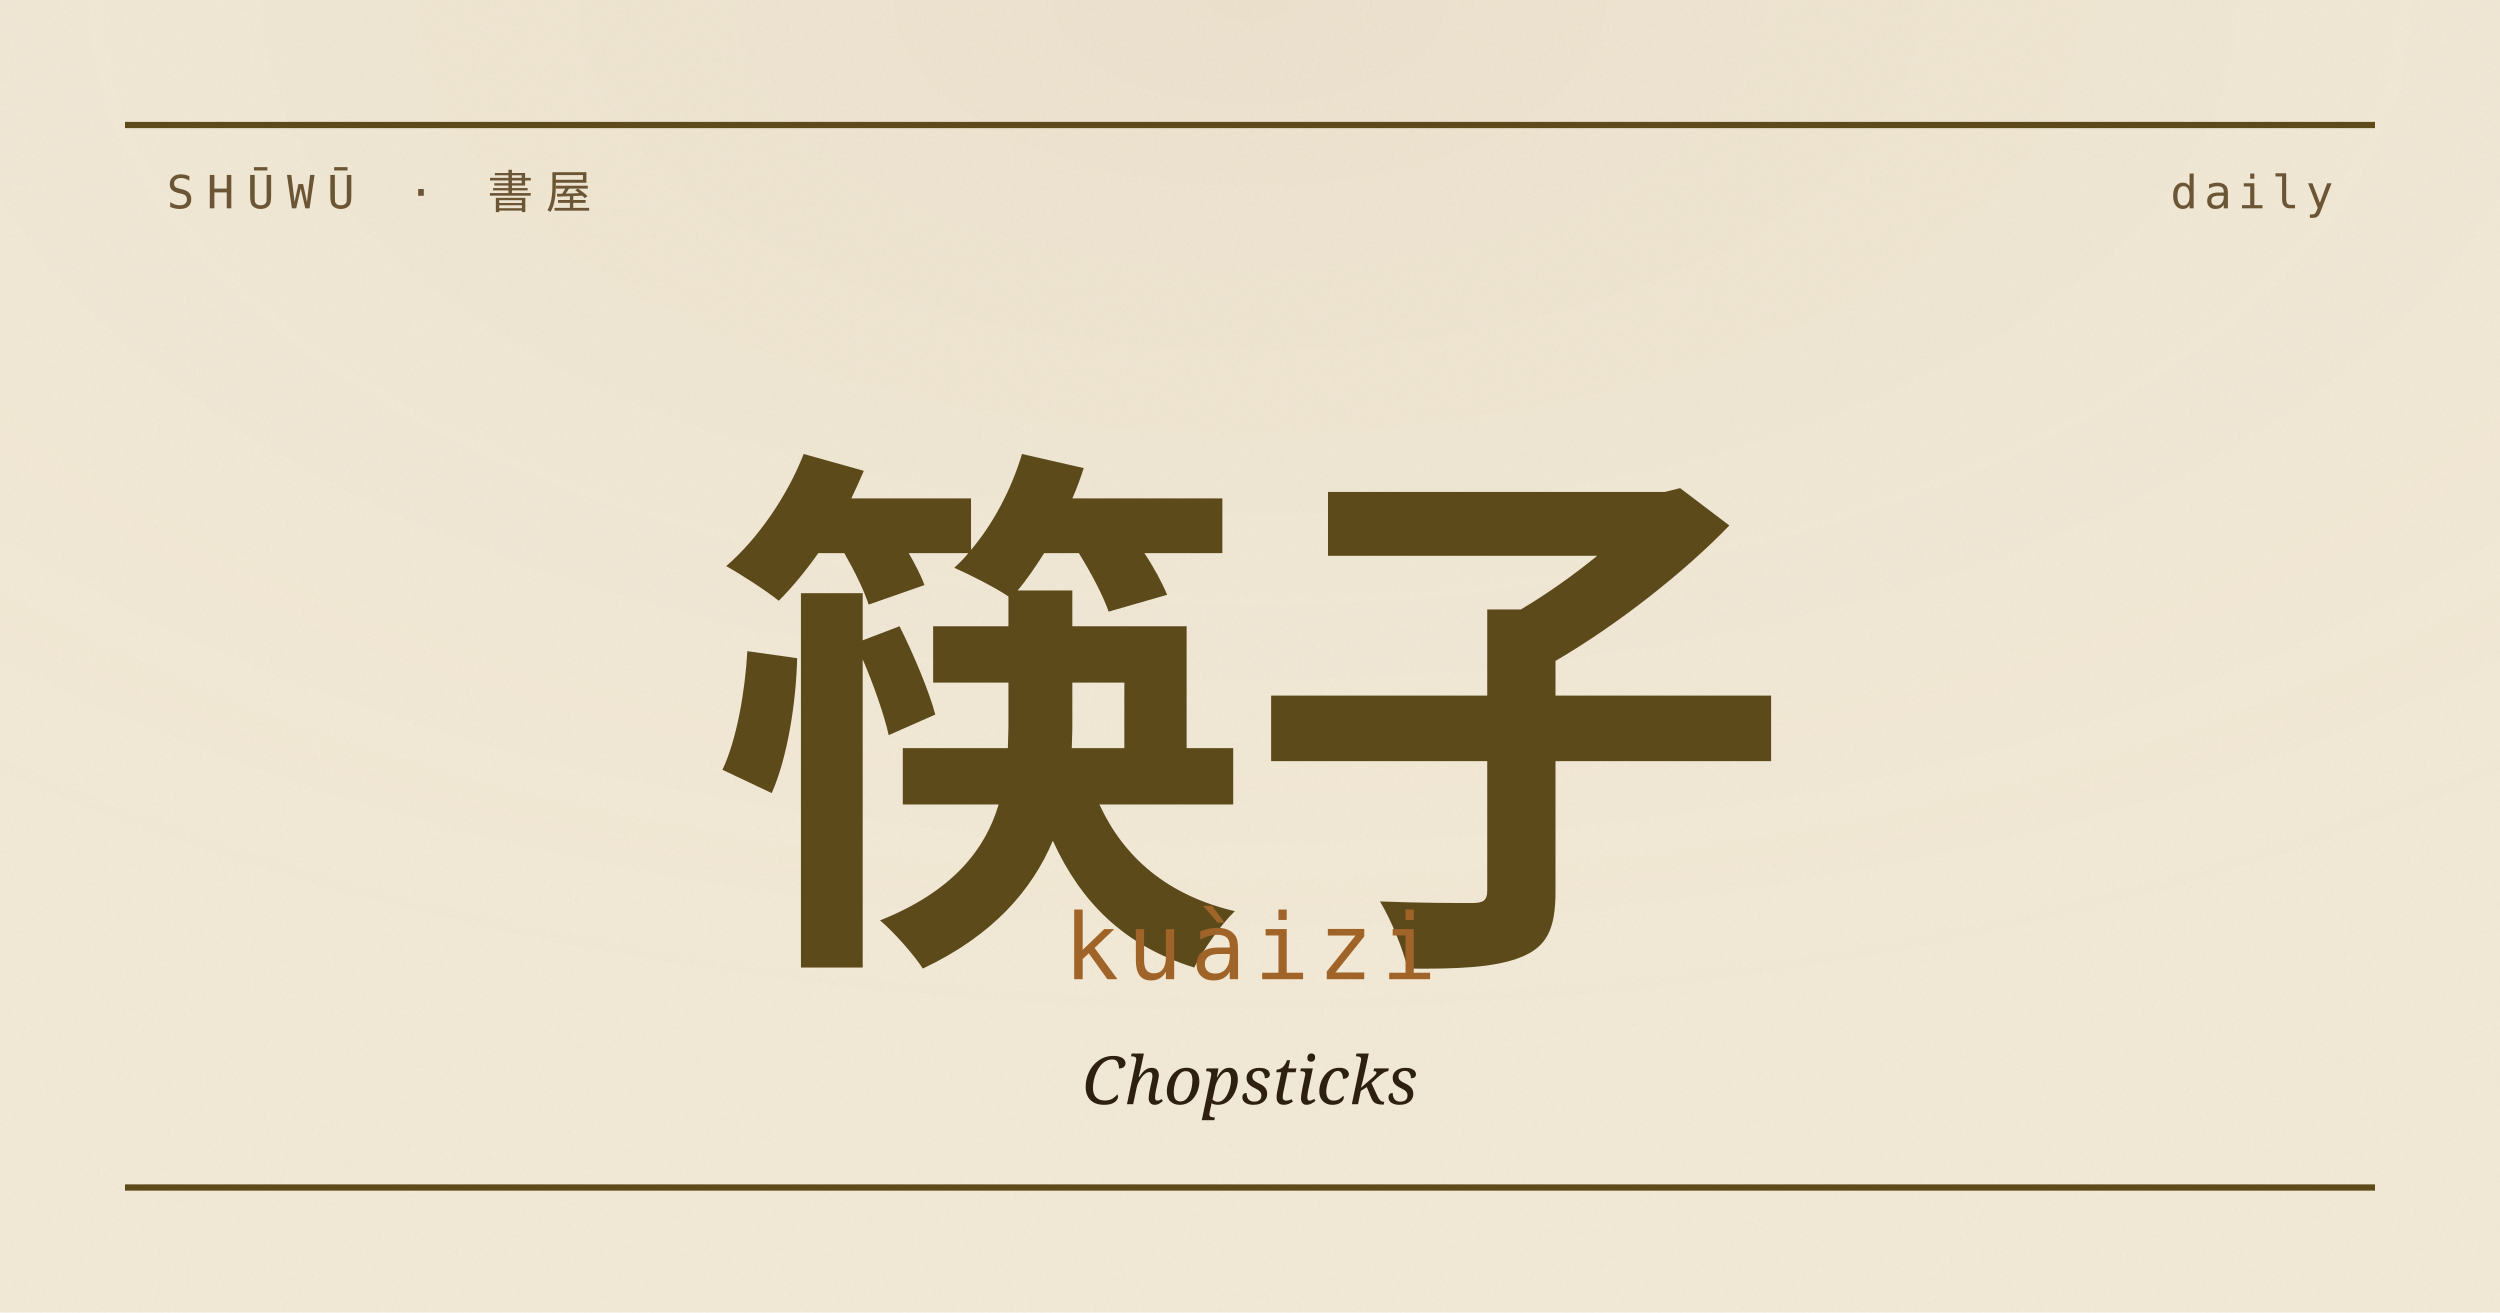
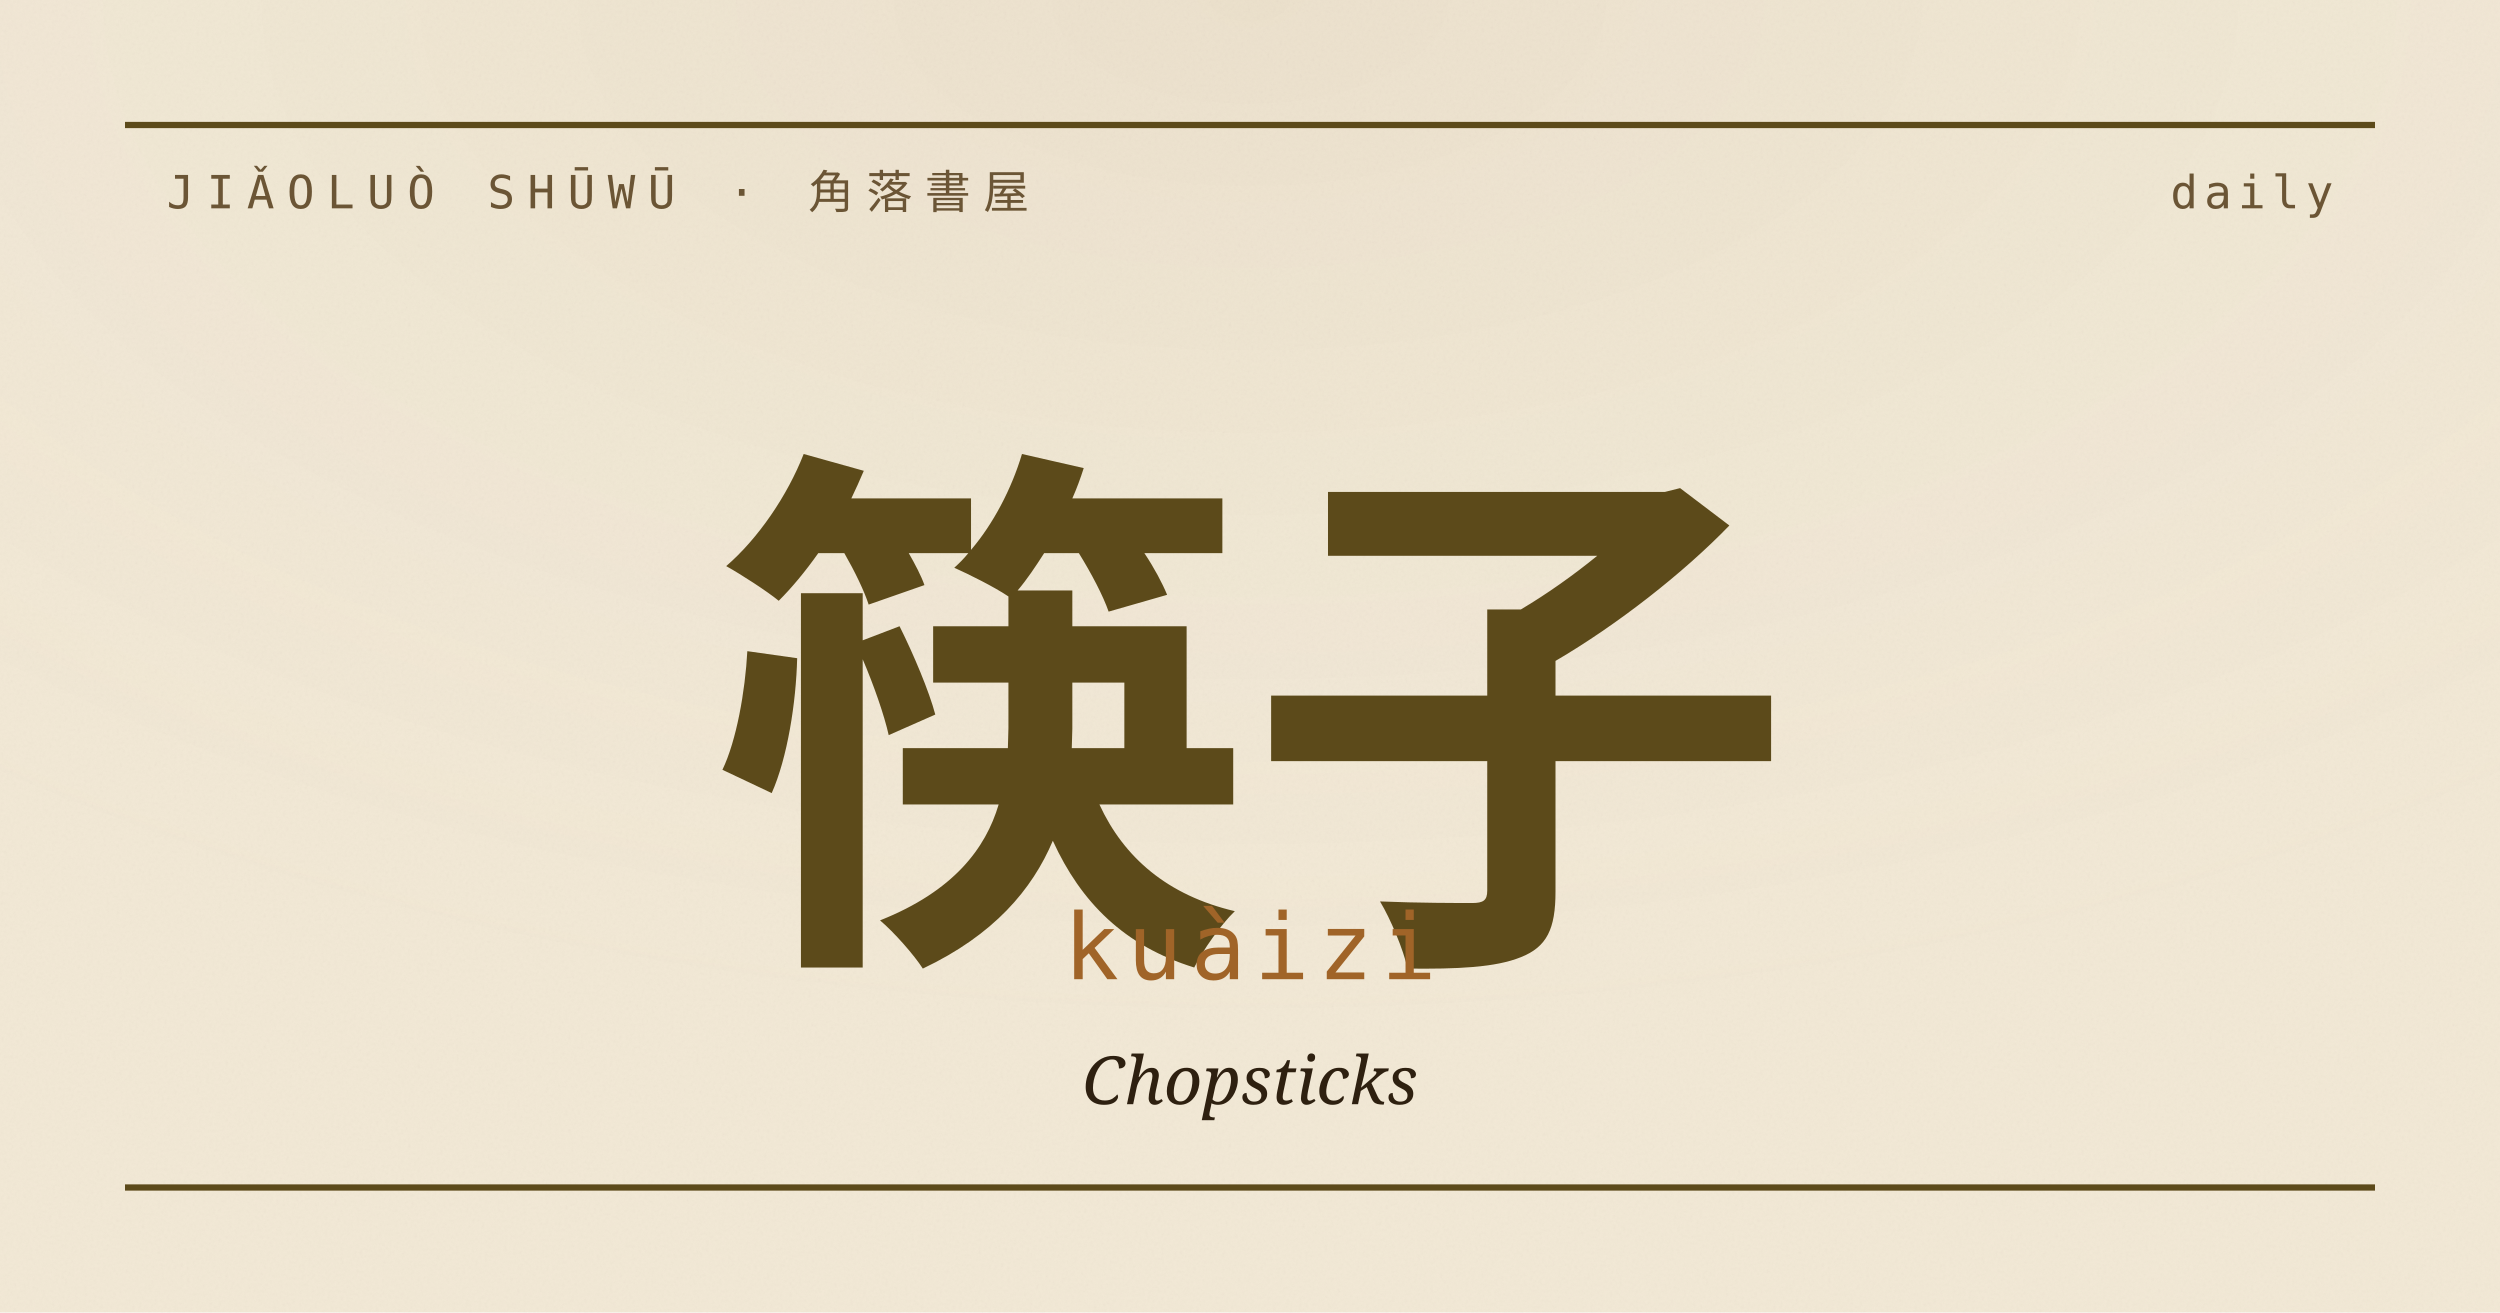
<svg xmlns="http://www.w3.org/2000/svg" viewBox="0 0 1200 630" width="1200" height="630">
  <defs>
    <filter id="paper">
      <feTurbulence type="fractalNoise" baseFrequency="0.65" numOctaves="5" stitchTiles="stitch" />
      <feColorMatrix type="saturate" values="0" />
    </filter>
    <radialGradient id="vignette" cx="50%" cy="0%" r="80%">
      <stop offset="0%" stop-color="#5c4a1a" stop-opacity="0.05" />
      <stop offset="100%" stop-color="#f2e8d5" stop-opacity="0" />
    </radialGradient>
  </defs>
  <rect width="1200" height="630" fill="#f2e8d5" />
  <rect width="1200" height="630" fill="url(#vignette)" />
  <rect width="1200" height="630" filter="url(#paper)" opacity="0.06" />
  <line x1="60" y1="60" x2="1140" y2="60" stroke="#5c4a1a" stroke-width="3" />
  <line x1="60" y1="570" x2="1140" y2="570" stroke="#5c4a1a" stroke-width="3" />
-   <text x="80" y="100" font-family="Inconsolata, monospace" font-size="22" letter-spacing="6" fill="#6b5535" text-transform="uppercase">SHŪWŪ · 書屋</text>
+   <text x="80" y="100" font-family="Inconsolata, monospace" font-size="22" letter-spacing="6" fill="#6b5535" text-transform="uppercase">JIǍOLUÒ SHŪWŪ · 角落書屋</text>
  <text x="1120" y="100" font-family="Inconsolata, monospace" font-size="22" letter-spacing="3" fill="#6b5535" text-anchor="end">daily</text>
  <text x="600" y="350" font-family="Noto Serif SC, serif" font-size="260" font-weight="700" fill="#5c4a1a" text-anchor="middle" dominant-baseline="middle">筷子</text>
  <text x="600" y="470" font-family="Inconsolata, monospace" font-size="44" letter-spacing="4" fill="#a06428" text-anchor="middle">kuàizi</text>
  <text x="600" y="530" font-family="Cormorant Garamond, Georgia, serif" font-style="italic" font-size="32" fill="#2e2010" text-anchor="middle">Chopsticks</text>
</svg>
